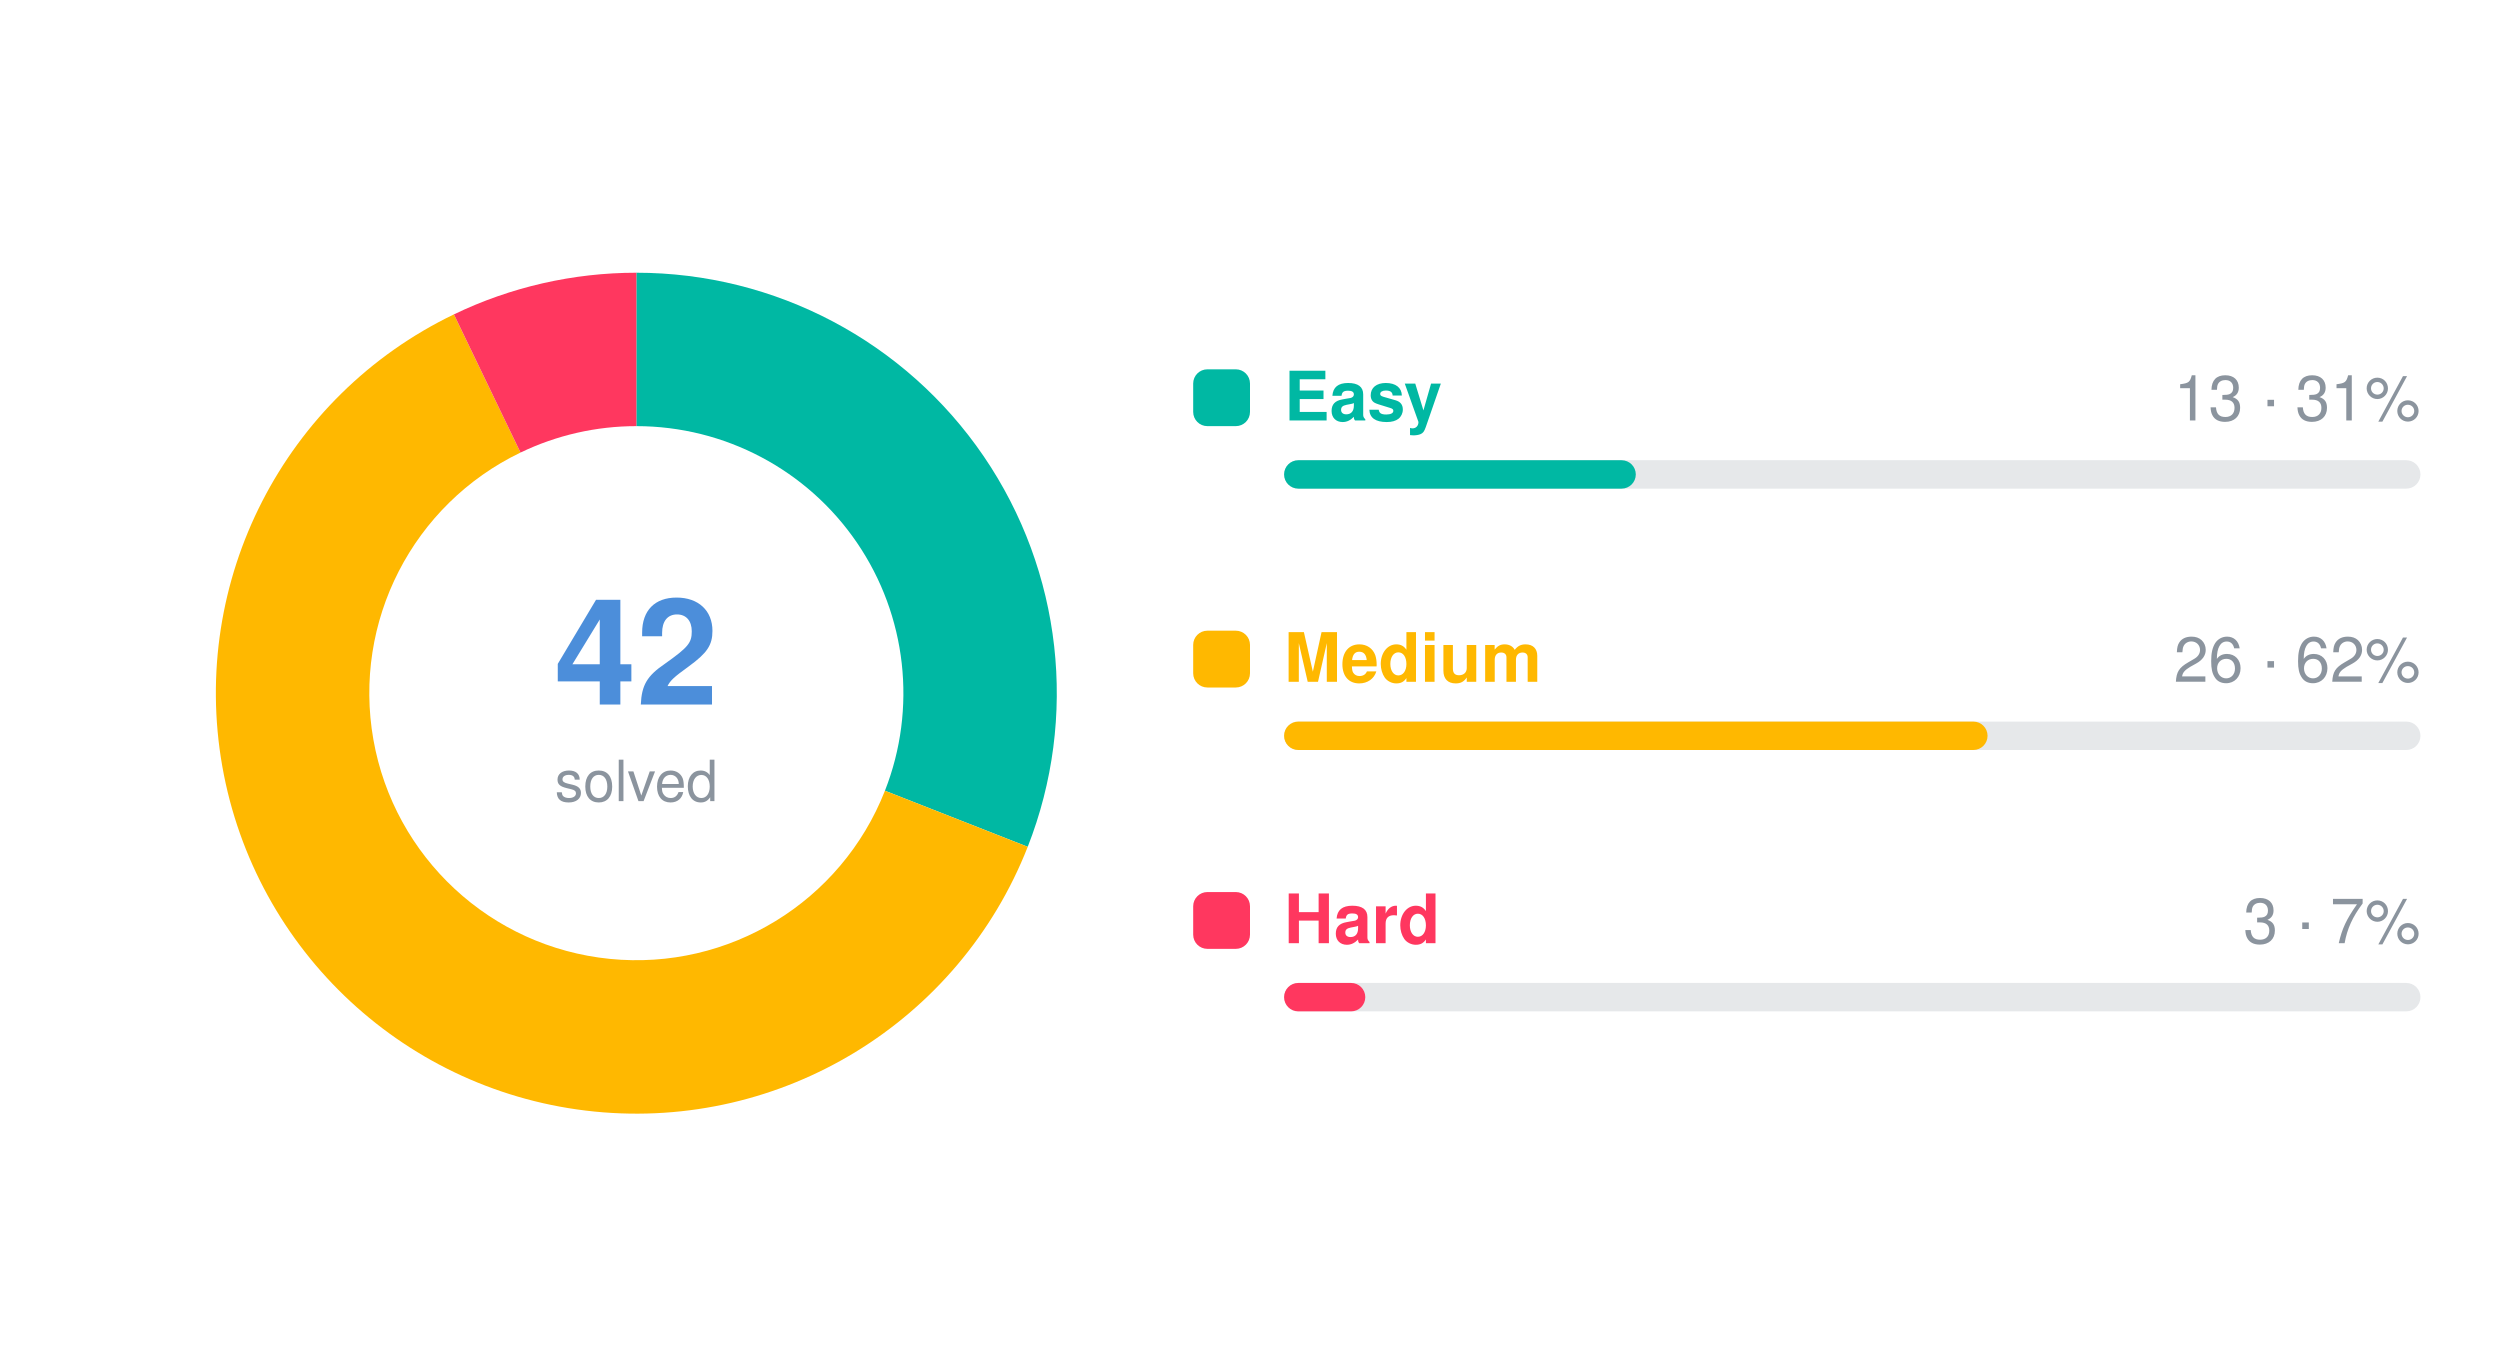
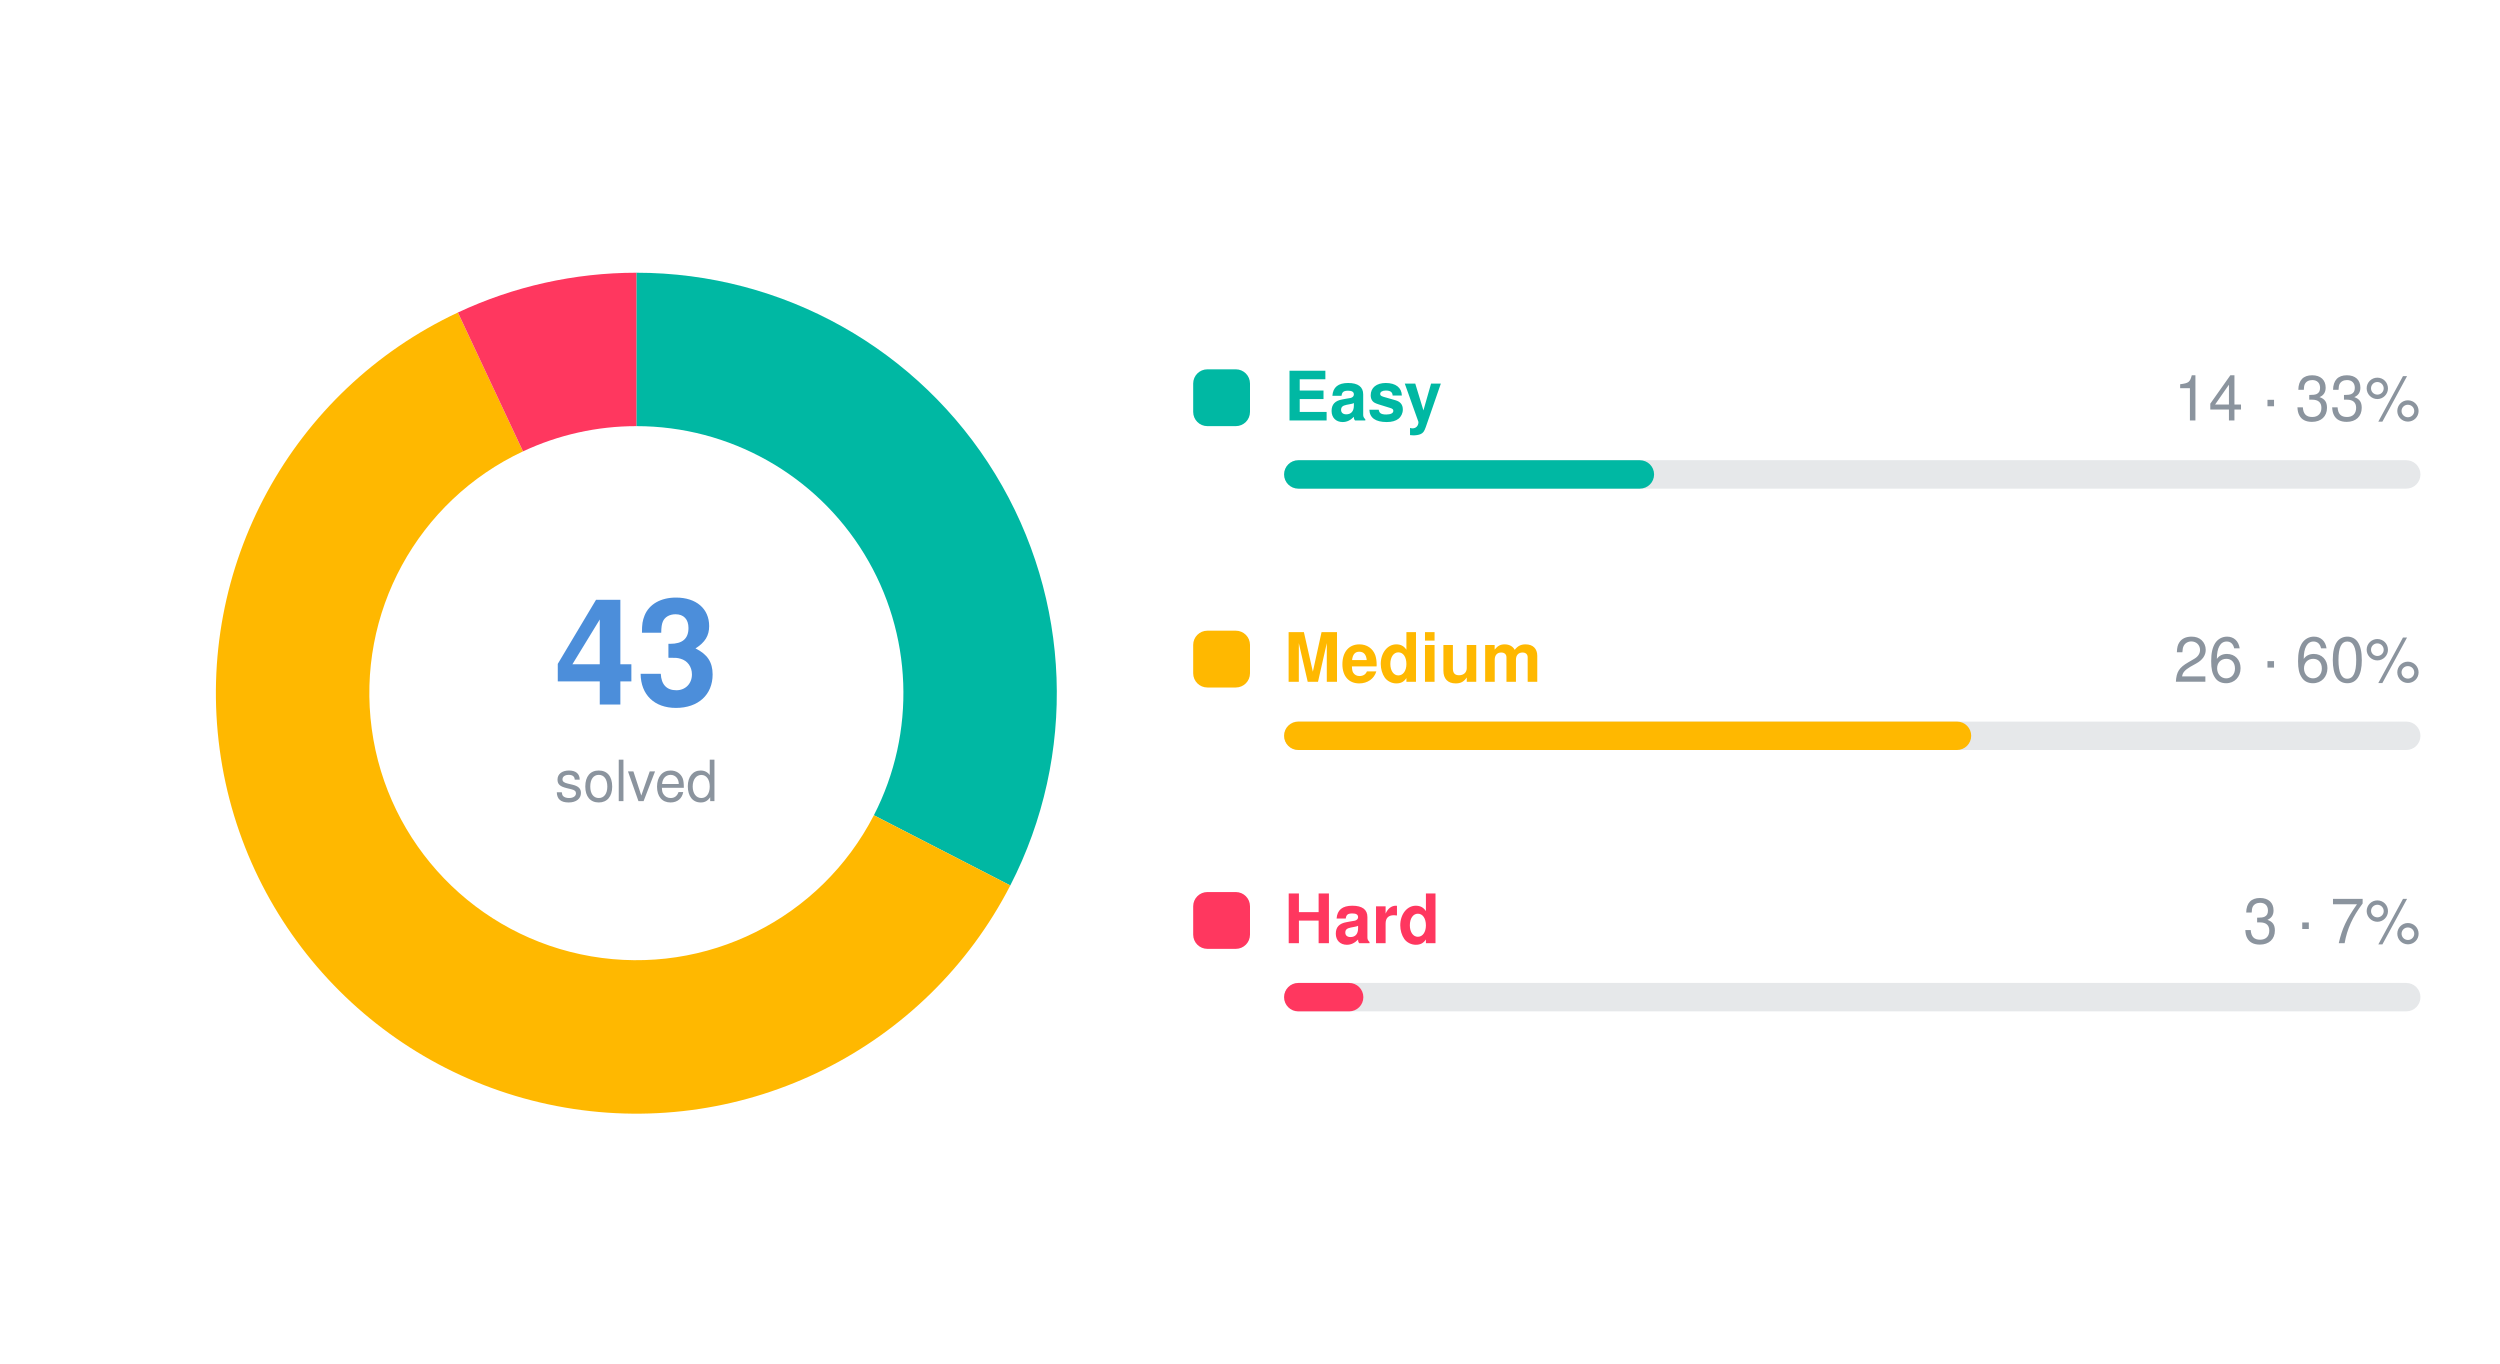
<svg xmlns="http://www.w3.org/2000/svg" viewBox="0 0 440 240" width="440" height="240" role="img" font-family="system-ui, -apple-system, Segoe UI, Helvetica, Arial, sans-serif">
-   <path d="M112 48 A74 74 0 0 1 180.88 149.04 L155.75 139.17 A47 47 0 0 0 112 75 Z" fill="#00b8a3" stroke="none" stroke-width="1" stroke-linejoin="round" stroke-linecap="round" opacity="1" />
-   <path d="M180.88 149.04 A74 74 0 1 1 79.89 55.33 L91.61 79.65 A47 47 0 1 0 155.75 139.17 Z" fill="#ffb800" stroke="none" stroke-width="1" stroke-linejoin="round" stroke-linecap="round" opacity="1" />
-   <path d="M79.89 55.33 A74 74 0 0 1 112 48 L112 75 A47 47 0 0 0 91.61 79.65 Z" fill="#ff375f" stroke="none" stroke-width="1" stroke-linejoin="round" stroke-linecap="round" opacity="1" />
-   <text x="112" y="124" font-size="26" fill="#4c8eda" text-anchor="middle" font-weight="700" opacity="1">42</text>
+   <path d="M112 48 A74 74 0 0 1 177.81 155.84 L153.8 143.49 A47 47 0 0 0 112 75 Z" fill="#00b8a3" stroke="none" stroke-width="1" stroke-linejoin="round" stroke-linecap="round" opacity="1" />
+   <path d="M177.81 155.84 A74 74 0 1 1 80.59 55 L92.05 79.44 A47 47 0 1 0 153.8 143.49 Z" fill="#ffb800" stroke="none" stroke-width="1" stroke-linejoin="round" stroke-linecap="round" opacity="1" />
+   <path d="M80.59 55 A74 74 0 0 1 112 48 L112 75 A47 47 0 0 0 92.05 79.44 Z" fill="#ff375f" stroke="none" stroke-width="1" stroke-linejoin="round" stroke-linecap="round" opacity="1" />
+   <text x="112" y="124" font-size="26" fill="#4c8eda" text-anchor="middle" font-weight="700" opacity="1">43</text>
  <text x="112" y="141" font-size="10" fill="#8b949e" text-anchor="middle" font-weight="normal" opacity="1">solved</text>
  <rect x="210" y="65" width="10" height="10" rx="2.5" fill="#00b8a3" opacity="1" />
  <text x="226" y="74" font-size="12" fill="#00b8a3" text-anchor="start" font-weight="600" opacity="1">Easy</text>
-   <text x="426" y="74" font-size="11" fill="#8b949e" text-anchor="end" font-weight="normal" opacity="1">13 · 31%</text>
+   <text x="426" y="74" font-size="11" fill="#8b949e" text-anchor="end" font-weight="normal" opacity="1">14 · 33%</text>
  <rect x="226" y="81" width="200" height="5" rx="2.5" fill="#8b949e" opacity="0.22" />
-   <rect x="226" y="81" width="61.9" height="5" rx="2.5" fill="#00b8a3" opacity="1" />
+   <rect x="226" y="81" width="65.12" height="5" rx="2.5" fill="#00b8a3" opacity="1" />
  <rect x="210" y="111" width="10" height="10" rx="2.5" fill="#ffb800" opacity="1" />
  <text x="226" y="120" font-size="12" fill="#ffb800" text-anchor="start" font-weight="600" opacity="1">Medium</text>
-   <text x="426" y="120" font-size="11" fill="#8b949e" text-anchor="end" font-weight="normal" opacity="1">26 · 62%</text>
+   <text x="426" y="120" font-size="11" fill="#8b949e" text-anchor="end" font-weight="normal" opacity="1">26 · 60%</text>
  <rect x="226" y="127" width="200" height="5" rx="2.5" fill="#8b949e" opacity="0.22" />
-   <rect x="226" y="127" width="123.81" height="5" rx="2.5" fill="#ffb800" opacity="1" />
+   <rect x="226" y="127" width="120.93" height="5" rx="2.5" fill="#ffb800" opacity="1" />
  <rect x="210" y="157" width="10" height="10" rx="2.5" fill="#ff375f" opacity="1" />
  <text x="226" y="166" font-size="12" fill="#ff375f" text-anchor="start" font-weight="600" opacity="1">Hard</text>
  <text x="426" y="166" font-size="11" fill="#8b949e" text-anchor="end" font-weight="normal" opacity="1">3 · 7%</text>
  <rect x="226" y="173" width="200" height="5" rx="2.5" fill="#8b949e" opacity="0.22" />
-   <rect x="226" y="173" width="14.29" height="5" rx="2.5" fill="#ff375f" opacity="1" />
+   <rect x="226" y="173" width="13.95" height="5" rx="2.5" fill="#ff375f" opacity="1" />
</svg>
